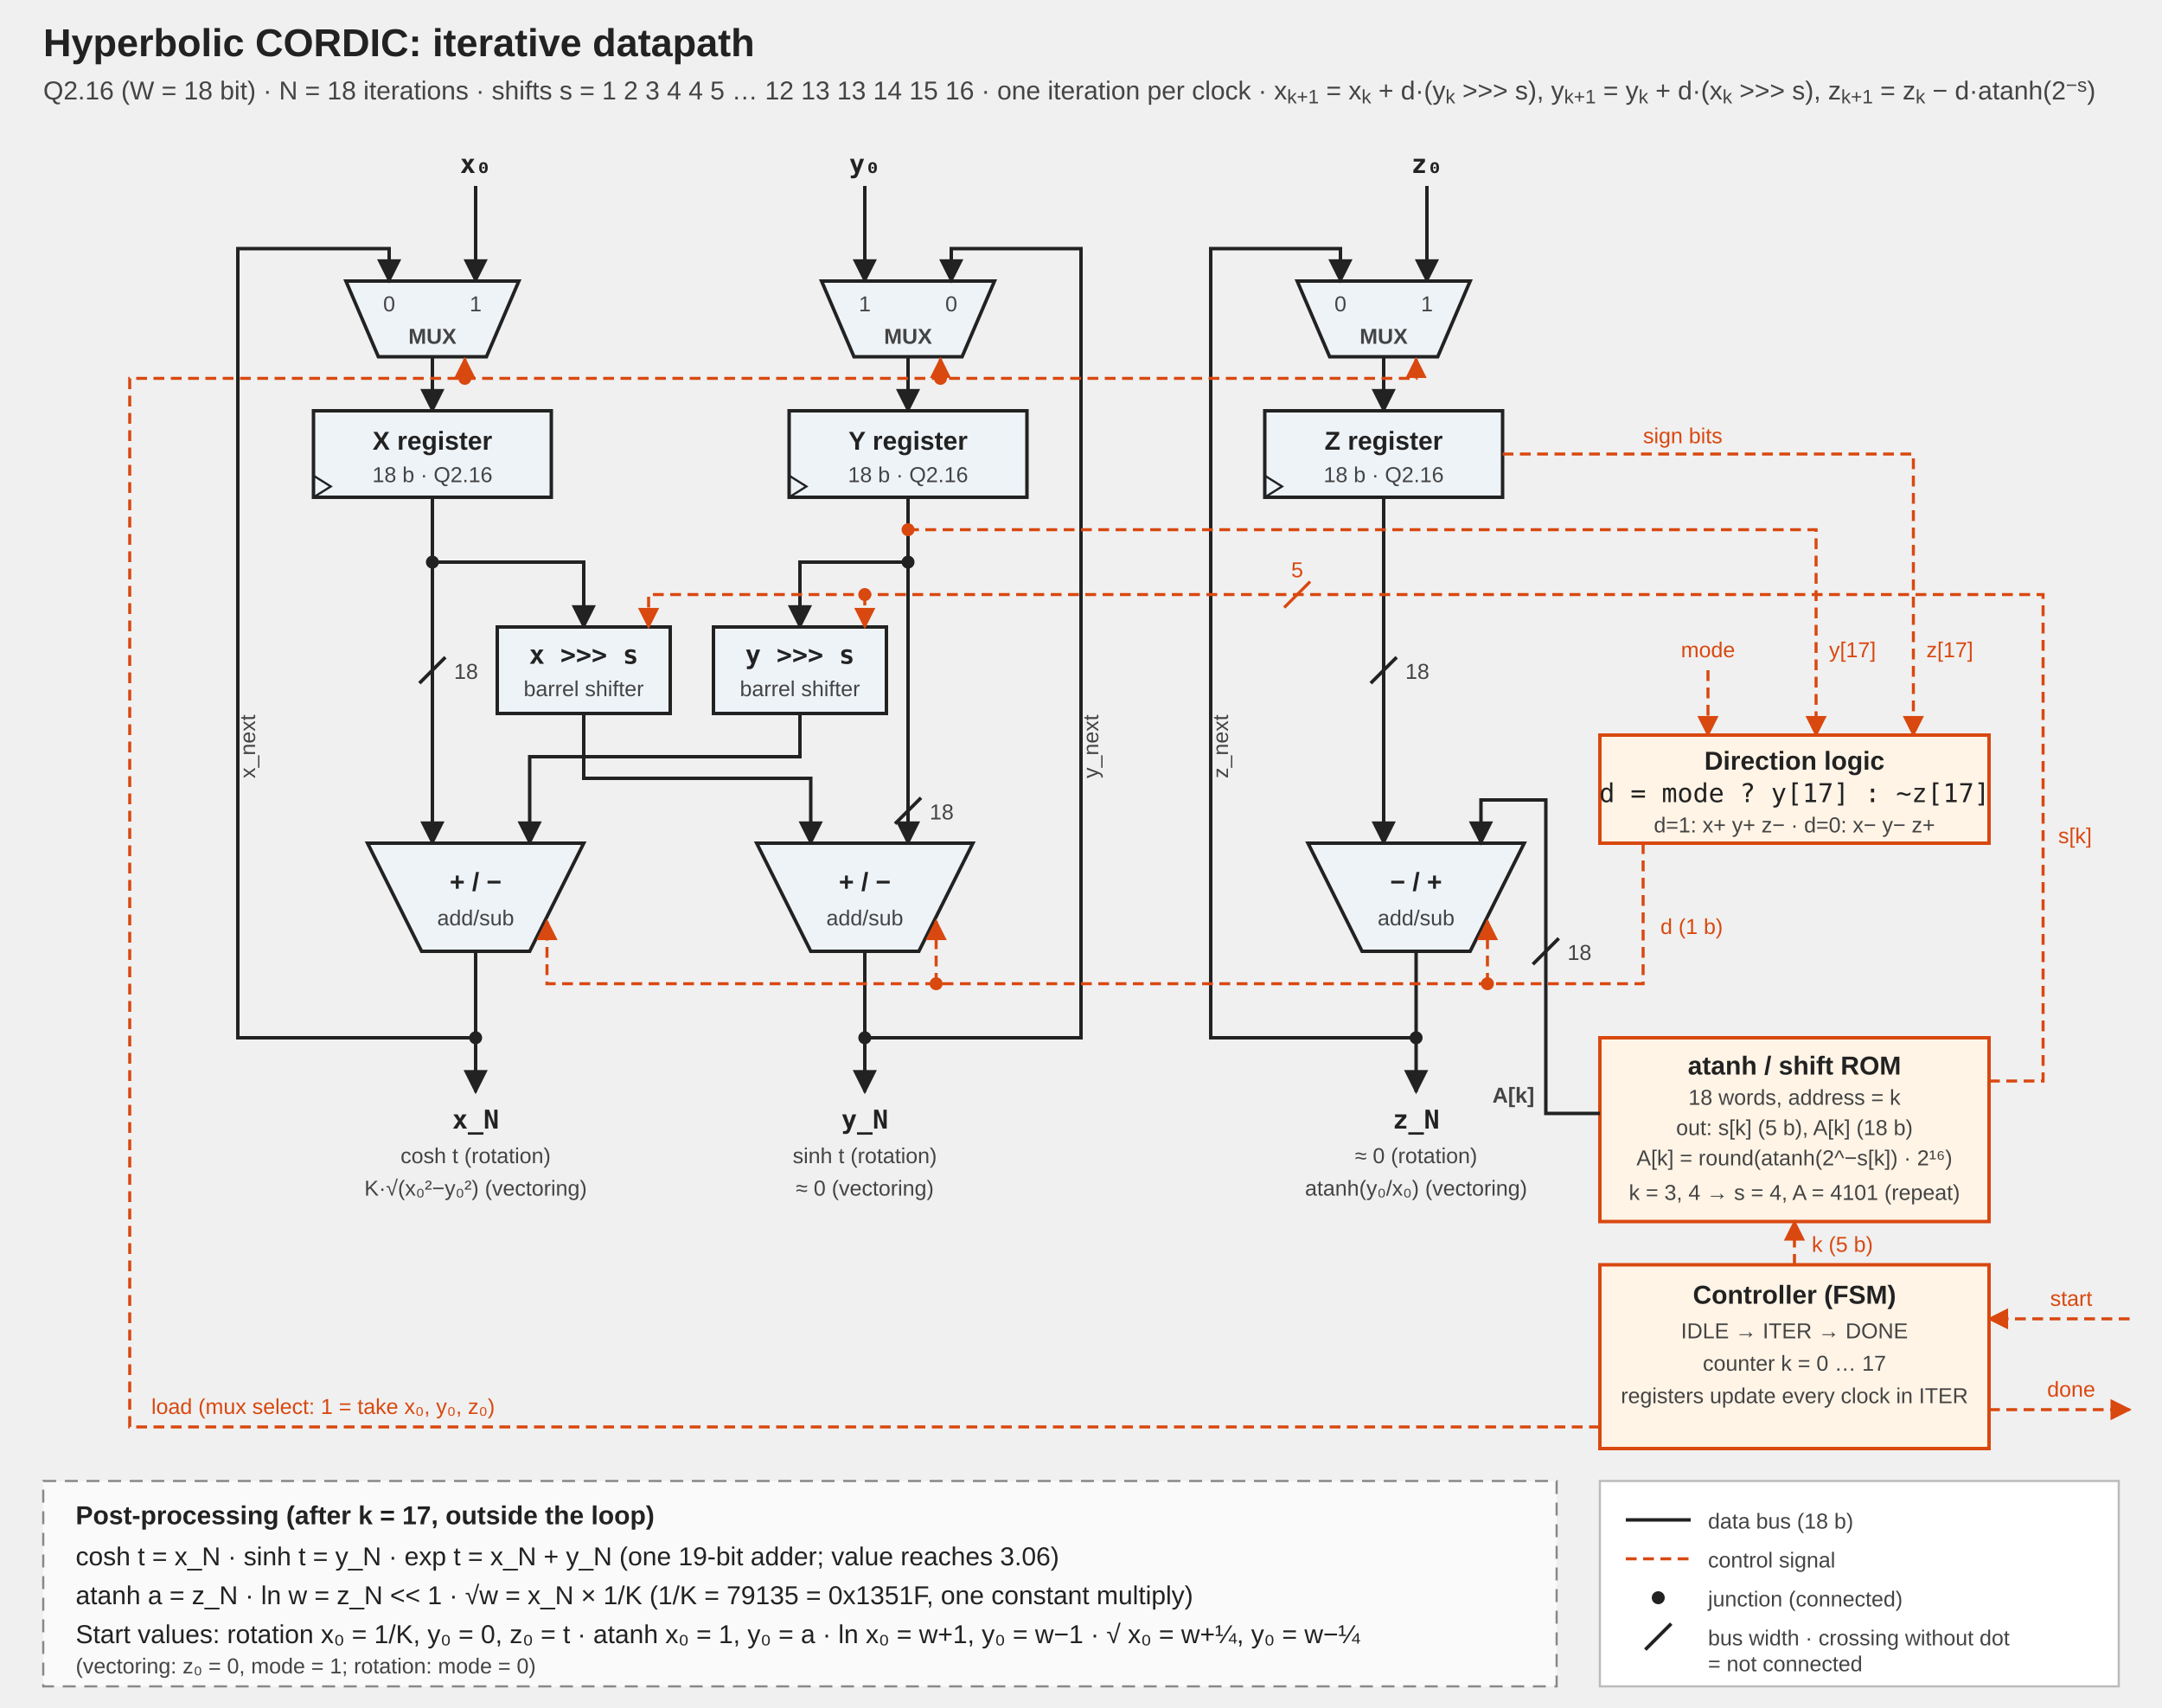
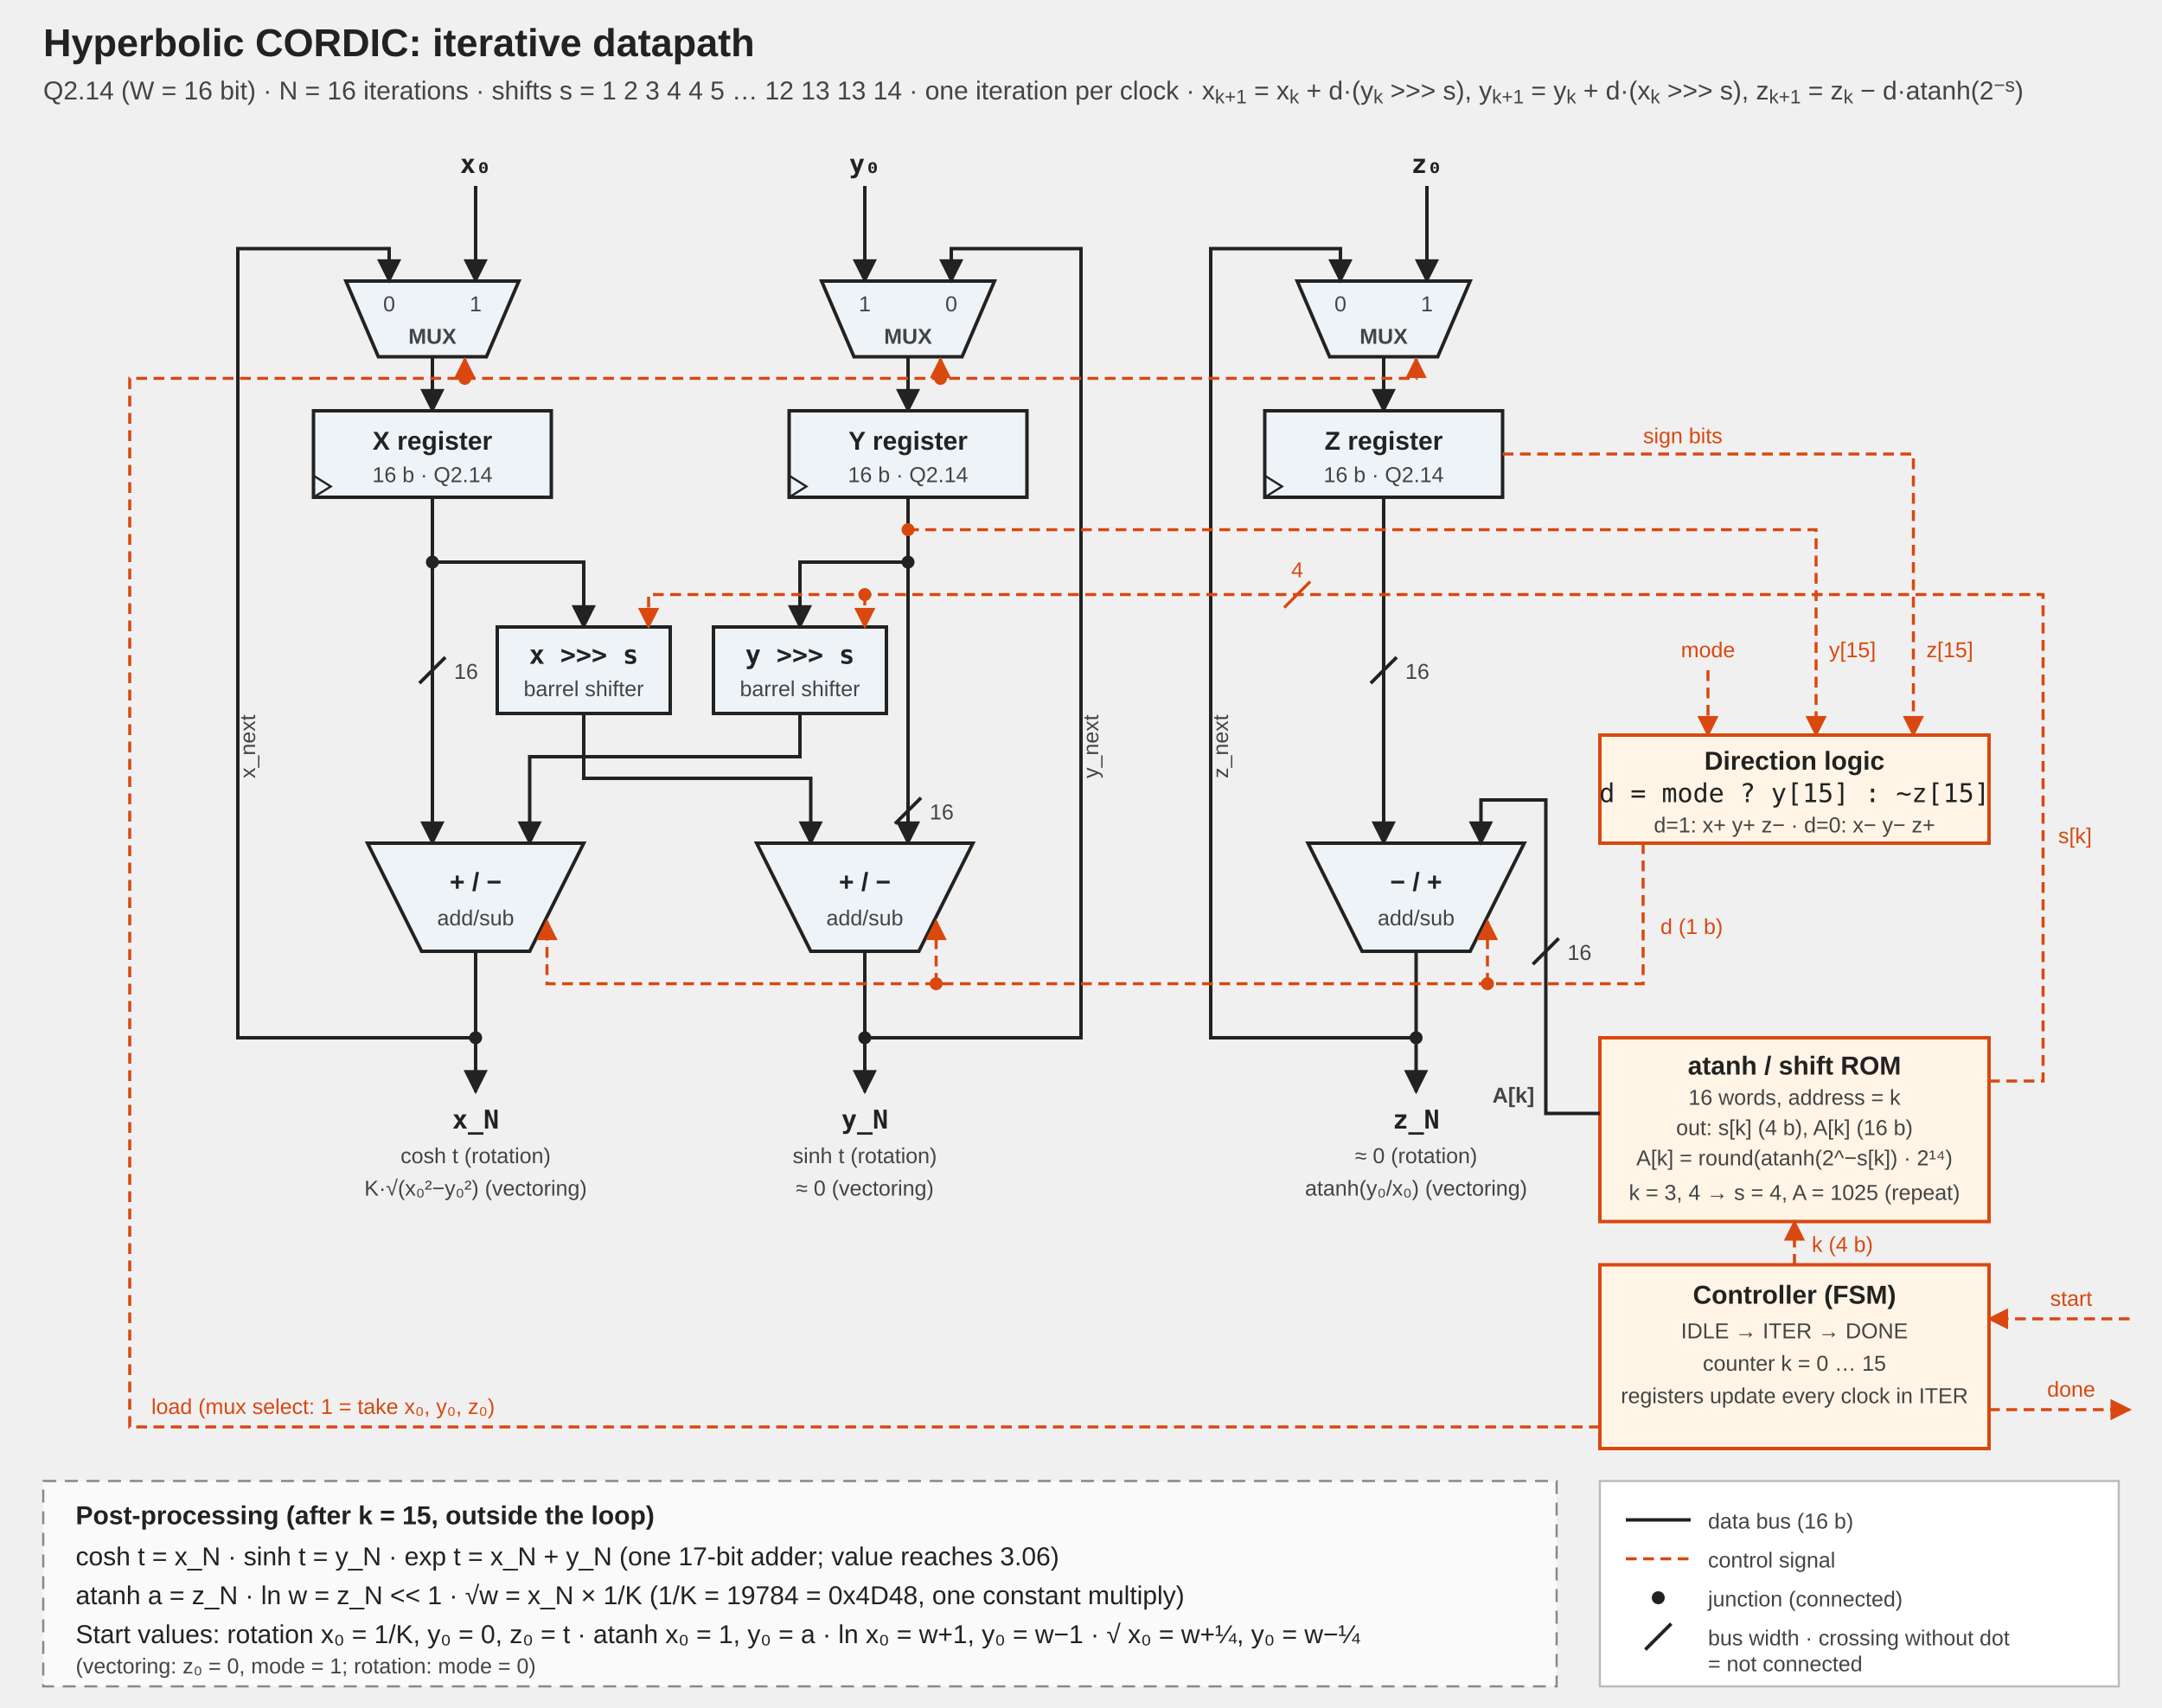
<svg xmlns="http://www.w3.org/2000/svg" viewBox="0 0 1000 790" width="1000" height="790" font-family="Segoe UI, Arial, sans-serif">
  <defs>
    <marker id="a" viewBox="0 0 10 10" refX="9" refY="5" markerWidth="7" markerHeight="7" orient="auto-start-reverse">
      <path d="M0,0 L10,5 L0,10 z" fill="#222" />
    </marker>
    <marker id="ao" viewBox="0 0 10 10" refX="9" refY="5" markerWidth="7" markerHeight="7" orient="auto-start-reverse">
      <path d="M0,0 L10,5 L0,10 z" fill="#d9480f" />
    </marker>
    <style>
      .w { stroke:#222; stroke-width:1.6; fill:none; }
      .c { stroke:#d9480f; stroke-width:1.4; fill:none; stroke-dasharray:5 3; }
      .blk { fill:#eef3f8; stroke:#222; stroke-width:1.6; }
      .ctl { fill:#fff4e6; stroke:#d9480f; stroke-width:1.6; }
      .dot { fill:#222; } .doto { fill:#d9480f; }
      .t { font-size:12px; fill:#222; text-anchor:middle; }
      .b { font-weight:700; }
      .s { font-size:10px; fill:#444; text-anchor:middle; }
      .m { font-family:Consolas, monospace; }
      .o { fill:#d9480f; }
      .l { text-anchor:start; }
    </style>
  </defs>
  <text x="20" y="26" font-size="18" font-weight="700" fill="#222">Hyperbolic CORDIC: iterative datapath</text>
-   <text x="20" y="46" font-size="12" fill="#444">Q2.16 (W = 18 bit) · N = 18 iterations · shifts s = 1 2 3 4 4 5 … 12 13 13 14 15 16 · one iteration per clock · x<tspan baseline-shift="sub" font-size="9">k+1</tspan> = x<tspan baseline-shift="sub" font-size="9">k</tspan> + d·(y<tspan baseline-shift="sub" font-size="9">k</tspan> &gt;&gt;&gt; s), y<tspan baseline-shift="sub" font-size="9">k+1</tspan> = y<tspan baseline-shift="sub" font-size="9">k</tspan> + d·(x<tspan baseline-shift="sub" font-size="9">k</tspan> &gt;&gt;&gt; s), z<tspan baseline-shift="sub" font-size="9">k+1</tspan> = z<tspan baseline-shift="sub" font-size="9">k</tspan> − d·atanh(2<tspan baseline-shift="super" font-size="9">−s</tspan>)</text>
+   <text x="20" y="46" font-size="12" fill="#444">Q2.14 (W = 16 bit) · N = 16 iterations · shifts s = 1 2 3 4 4 5 … 12 13 13 14 · one iteration per clock · x<tspan baseline-shift="sub" font-size="9">k+1</tspan> = x<tspan baseline-shift="sub" font-size="9">k</tspan> + d·(y<tspan baseline-shift="sub" font-size="9">k</tspan> &gt;&gt;&gt; s), y<tspan baseline-shift="sub" font-size="9">k+1</tspan> = y<tspan baseline-shift="sub" font-size="9">k</tspan> + d·(x<tspan baseline-shift="sub" font-size="9">k</tspan> &gt;&gt;&gt; s), z<tspan baseline-shift="sub" font-size="9">k+1</tspan> = z<tspan baseline-shift="sub" font-size="9">k</tspan> − d·atanh(2<tspan baseline-shift="super" font-size="9">−s</tspan>)</text>
  <g transform="translate(0,60)">
    <text x="220" y="20" class="t b m">x₀</text>
    <polyline class="w" points="220,26 220,70" marker-end="url(#a)" />
    <text x="400" y="20" class="t b m">y₀</text>
    <polyline class="w" points="400,26 400,70" marker-end="url(#a)" />
    <text x="660" y="20" class="t b m">z₀</text>
    <polyline class="w" points="660,26 660,70" marker-end="url(#a)" />
    <polygon class="blk" points="160,70 240,70 225,105 175,105" />
    <text x="180" y="84" class="s">0</text>
    <text x="220" y="84" class="s">1</text>
    <text x="200" y="99" class="s b">MUX</text>
    <polygon class="blk" points="380,70 460,70 445,105 395,105" />
    <text x="400" y="84" class="s">1</text>
    <text x="440" y="84" class="s">0</text>
    <text x="420" y="99" class="s b">MUX</text>
    <polygon class="blk" points="600,70 680,70 665,105 615,105" />
    <text x="620" y="84" class="s">0</text>
    <text x="660" y="84" class="s">1</text>
    <text x="640" y="99" class="s b">MUX</text>
    <polyline class="w" points="200,105 200,130" marker-end="url(#a)" />
    <polyline class="w" points="420,105 420,130" marker-end="url(#a)" />
    <polyline class="w" points="640,105 640,130" marker-end="url(#a)" />
    <rect class="blk" x="145" y="130" width="110" height="40" />
    <text x="200" y="148" class="t b">X register</text>
-     <text x="200" y="163" class="s">18 b · Q2.16</text>
+     <text x="200" y="163" class="s">16 b · Q2.14</text>
    <polygon points="145,160 153,165 145,170" fill="none" stroke="#222" />
    <rect class="blk" x="365" y="130" width="110" height="40" />
    <text x="420" y="148" class="t b">Y register</text>
-     <text x="420" y="163" class="s">18 b · Q2.16</text>
+     <text x="420" y="163" class="s">16 b · Q2.14</text>
    <polygon points="365,160 373,165 365,170" fill="none" stroke="#222" />
    <rect class="blk" x="585" y="130" width="110" height="40" />
    <text x="640" y="148" class="t b">Z register</text>
-     <text x="640" y="163" class="s">18 b · Q2.16</text>
+     <text x="640" y="163" class="s">16 b · Q2.14</text>
    <polygon points="585,160 593,165 585,170" fill="none" stroke="#222" />
    <polyline class="w" points="200,170 200,330" marker-end="url(#a)" />
    <circle class="dot" cx="200" cy="200" r="3" />
    <polyline class="w" points="200,200 270,200 270,230" marker-end="url(#a)" />
    <polyline class="w" points="420,170 420,330" marker-end="url(#a)" />
    <circle class="dot" cx="420" cy="200" r="3" />
    <polyline class="w" points="420,200 370,200 370,230" marker-end="url(#a)" />
    <polyline class="w" points="640,170 640,330" marker-end="url(#a)" />
    <line class="w" x1="194" y1="256" x2="206" y2="244" />
-     <text x="210" y="254" class="s l">18</text>
+     <text x="210" y="254" class="s l">16</text>
    <line class="w" x1="414" y1="321" x2="426" y2="309" />
-     <text x="430" y="319" class="s l">18</text>
+     <text x="430" y="319" class="s l">16</text>
    <line class="w" x1="634" y1="256" x2="646" y2="244" />
-     <text x="650" y="254" class="s l">18</text>
+     <text x="650" y="254" class="s l">16</text>
    <rect class="blk" x="230" y="230" width="80" height="40" />
    <text x="270" y="247" class="t b m">x &gt;&gt;&gt; s</text>
    <text x="270" y="262" class="s">barrel shifter</text>
    <rect class="blk" x="330" y="230" width="80" height="40" />
    <text x="370" y="247" class="t b m">y &gt;&gt;&gt; s</text>
    <text x="370" y="262" class="s">barrel shifter</text>
    <polyline class="w" points="270,270 270,300 375,300 375,330" marker-end="url(#a)" />
    <polyline class="w" points="370,270 370,290 245,290 245,330" marker-end="url(#a)" />
    <polygon class="blk" points="170,330 270,330 245,380 195,380" />
    <text x="220" y="352" class="t b">+ / −</text>
    <text x="220" y="368" class="s">add/sub</text>
    <polygon class="blk" points="350,330 450,330 425,380 375,380" />
    <text x="400" y="352" class="t b">+ / −</text>
    <text x="400" y="368" class="s">add/sub</text>
    <polygon class="blk" points="605,330 705,330 680,380 630,380" />
    <text x="655" y="352" class="t b">− / +</text>
    <text x="655" y="368" class="s">add/sub</text>
    <polyline class="w" points="220,380 220,445" marker-end="url(#a)" />
    <circle class="dot" cx="220" cy="420" r="3" />
    <polyline class="w" points="220,420 110,420 110,55 180,55 180,70" marker-end="url(#a)" />
    <polyline class="w" points="400,380 400,445" marker-end="url(#a)" />
    <circle class="dot" cx="400" cy="420" r="3" />
    <polyline class="w" points="400,420 500,420 500,55 440,55 440,70" marker-end="url(#a)" />
    <polyline class="w" points="655,380 655,445" marker-end="url(#a)" />
    <circle class="dot" cx="655" cy="420" r="3" />
    <polyline class="w" points="655,420 560,420 560,55 620,55 620,70" marker-end="url(#a)" />
    <text x="118" y="300" class="s l" transform="rotate(-90 118 300)">x_next</text>
    <text x="508" y="300" class="s l" transform="rotate(-90 508 300)">y_next</text>
    <text x="568" y="300" class="s l" transform="rotate(-90 568 300)">z_next</text>
    <text x="220" y="462" class="t b m">x_N</text>
    <text x="220" y="478" class="s">cosh t (rotation)</text>
    <text x="220" y="493" class="s">K·√(x₀²−y₀²) (vectoring)</text>
    <text x="400" y="462" class="t b m">y_N</text>
    <text x="400" y="478" class="s">sinh t (rotation)</text>
    <text x="400" y="493" class="s">≈ 0 (vectoring)</text>
    <text x="655" y="462" class="t b m">z_N</text>
    <text x="655" y="478" class="s">≈ 0 (rotation)</text>
    <text x="655" y="493" class="s">atanh(y₀/x₀) (vectoring)</text>
    <rect class="ctl" x="740" y="280" width="180" height="50" />
    <text x="830" y="296" class="t b">Direction logic</text>
-     <text x="830" y="311" class="t m" font-size="11">d = mode ? y[17] : ~z[17]</text>
+     <text x="830" y="311" class="t m" font-size="11">d = mode ? y[15] : ~z[15]</text>
    <text x="830" y="325" class="s">d=1: x+ y+ z−  ·  d=0: x− y− z+</text>
    <polyline class="c" points="790,250 790,280" marker-end="url(#ao)" />
    <text x="790" y="244" class="s o">mode</text>
    <circle class="doto" cx="420" cy="185" r="3" />
    <polyline class="c" points="420,185 840,185 840,280" marker-end="url(#ao)" />
-     <text x="846" y="244" class="s o l">y[17]</text>
+     <text x="846" y="244" class="s o l">y[15]</text>
    <polyline class="c" points="695,150 885,150 885,280" marker-end="url(#ao)" />
-     <text x="891" y="244" class="s o l">z[17]</text>
+     <text x="891" y="244" class="s o l">z[15]</text>
    <text x="760" y="145" class="s o l">sign bits</text>
    <polyline class="c" points="760,330 760,395 253,395 253,366" marker-end="url(#ao)" />
    <circle class="doto" cx="433" cy="395" r="3" />
    <polyline class="c" points="433,395 433,366" marker-end="url(#ao)" />
    <circle class="doto" cx="688" cy="395" r="3" />
    <polyline class="c" points="688,395 688,366" marker-end="url(#ao)" />
    <text x="768" y="372" class="s o l">d (1 b)</text>
    <rect class="ctl" x="740" y="420" width="180" height="85" />
    <text x="830" y="437" class="t b">atanh / shift ROM</text>
-     <text x="830" y="451" class="s">18 words, address = k</text>
-     <text x="830" y="465" class="s">out: s[k] (5 b), A[k] (18 b)</text>
-     <text x="830" y="479" class="s">A[k] = round(atanh(2^−s[k]) · 2¹⁶)</text>
-     <text x="830" y="495" class="s">k = 3, 4 → s = 4, A = 4101 (repeat)</text>
+     <text x="830" y="451" class="s">16 words, address = k</text>
+     <text x="830" y="465" class="s">out: s[k] (4 b), A[k] (16 b)</text>
+     <text x="830" y="479" class="s">A[k] = round(atanh(2^−s[k]) · 2¹⁴)</text>
+     <text x="830" y="495" class="s">k = 3, 4 → s = 4, A = 1025 (repeat)</text>
    <polyline class="w" points="740,455 715,455 715,310 685,310 685,330" marker-end="url(#a)" />
    <text x="700" y="450" class="s b">A[k]</text>
    <line class="w" x1="709" y1="386" x2="721" y2="374" />
-     <text x="725" y="384" class="s l">18</text>
+     <text x="725" y="384" class="s l">16</text>
    <polyline class="c" points="920,440 945,440 945,215 300,215 300,230" marker-end="url(#ao)" />
    <circle class="doto" cx="400" cy="215" r="3" />
    <polyline class="c" points="400,215 400,230" marker-end="url(#ao)" />
    <text x="952" y="330" class="s o l">s[k]</text>
    <line class="c" x1="594" y1="221" x2="606" y2="209" style="stroke-dasharray:none" />
-     <text x="600" y="207" class="s o">5</text>
+     <text x="600" y="207" class="s o">4</text>
    <rect class="ctl" x="740" y="525" width="180" height="85" />
    <text x="830" y="543" class="t b">Controller (FSM)</text>
    <text x="830" y="559" class="s">IDLE → ITER → DONE</text>
-     <text x="830" y="574" class="s">counter k = 0 … 17</text>
+     <text x="830" y="574" class="s">counter k = 0 … 15</text>
    <text x="830" y="589" class="s">registers update every clock in ITER</text>
    <polyline class="c" points="830,525 830,505" marker-end="url(#ao)" />
-     <text x="838" y="519" class="s o l">k (5 b)</text>
+     <text x="838" y="519" class="s o l">k (4 b)</text>
    <polyline class="c" points="985,550 920,550" marker-end="url(#ao)" />
    <text x="958" y="544" class="s o">start</text>
    <polyline class="c" points="920,592 985,592" marker-end="url(#ao)" />
    <text x="958" y="586" class="s o">done</text>
    <polyline class="c" points="740,600 60,600 60,115 655,115 655,106" marker-end="url(#ao)" />
    <circle class="doto" cx="215" cy="115" r="3" />
    <polyline class="c" points="215,115 215,106" marker-end="url(#ao)" />
    <circle class="doto" cx="435" cy="115" r="3" />
    <polyline class="c" points="435,115 435,106" marker-end="url(#ao)" />
    <text x="70" y="594" class="s o l">load (mux select: 1 = take x₀, y₀, z₀)</text>
    <rect x="20" y="625" width="700" height="95" fill="#fafafa" stroke="#888" stroke-dasharray="6 4" />
-     <text x="35" y="645" class="t b l">Post-processing (after k = 17, outside the loop)</text>
-     <text x="35" y="664" class="t l" font-size="11">cosh t = x_N · sinh t = y_N · exp t = x_N + y_N (one 19-bit adder; value reaches 3.06)</text>
-     <text x="35" y="682" class="t l" font-size="11">atanh a = z_N · ln w = z_N &lt;&lt; 1 · √w = x_N × 1/K (1/K = 79135 = 0x1351F, one constant multiply)</text>
+     <text x="35" y="645" class="t b l">Post-processing (after k = 15, outside the loop)</text>
+     <text x="35" y="664" class="t l" font-size="11">cosh t = x_N · sinh t = y_N · exp t = x_N + y_N (one 17-bit adder; value reaches 3.06)</text>
+     <text x="35" y="682" class="t l" font-size="11">atanh a = z_N · ln w = z_N &lt;&lt; 1 · √w = x_N × 1/K (1/K = 19784 = 0x4D48, one constant multiply)</text>
    <text x="35" y="700" class="t l" font-size="11">Start values: rotation x₀ = 1/K, y₀ = 0, z₀ = t · atanh x₀ = 1, y₀ = a · ln x₀ = w+1, y₀ = w−1 · √ x₀ = w+¼, y₀ = w−¼</text>
    <text x="35" y="714" class="s l">(vectoring: z₀ = 0, mode = 1; rotation: mode = 0)</text>
    <rect x="740" y="625" width="240" height="95" fill="#fff" stroke="#bbb" />
    <line class="w" x1="752" y1="643" x2="782" y2="643" />
-     <text x="790" y="647" class="s l">data bus (18 b)</text>
+     <text x="790" y="647" class="s l">data bus (16 b)</text>
    <line class="c" x1="752" y1="661" x2="782" y2="661" />
    <text x="790" y="665" class="s l">control signal</text>
    <circle class="dot" cx="767" cy="679" r="3" />
    <text x="790" y="683" class="s l">junction (connected)</text>
    <line class="w" x1="761" y1="703" x2="773" y2="691" />
    <text x="790" y="701" class="s l">bus width · crossing without dot</text>
    <text x="790" y="713" class="s l">= not connected</text>
  </g>
</svg>
